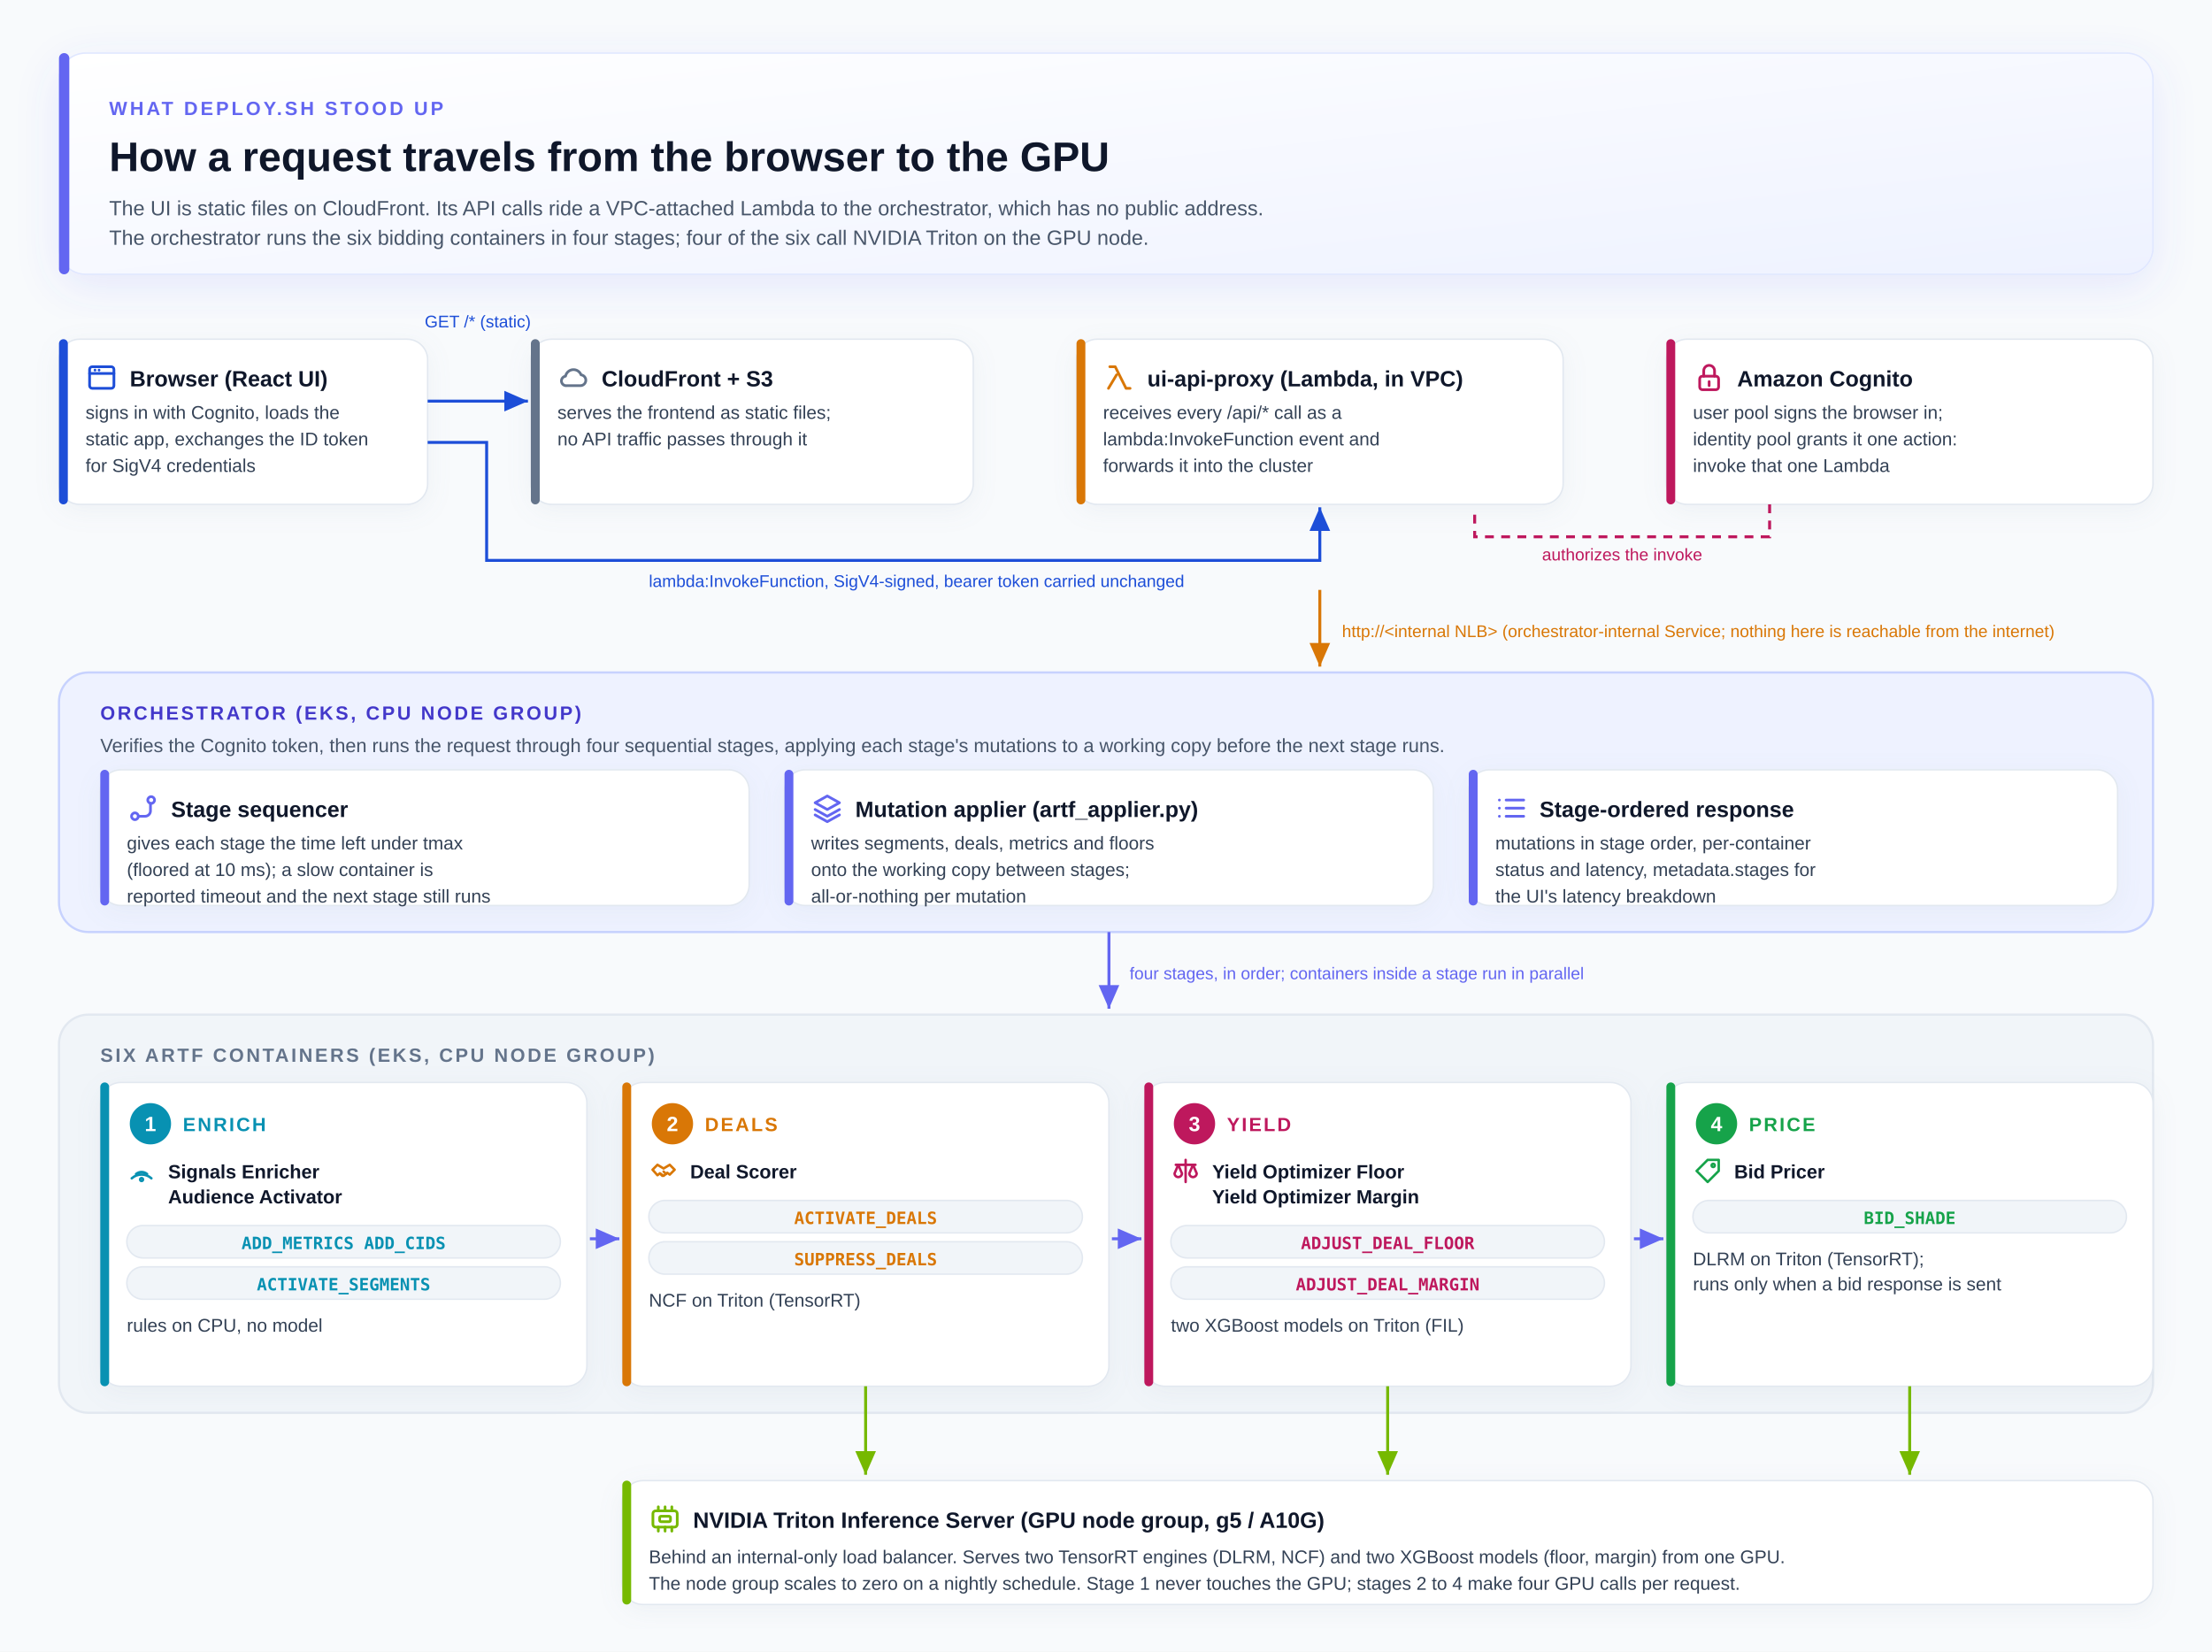
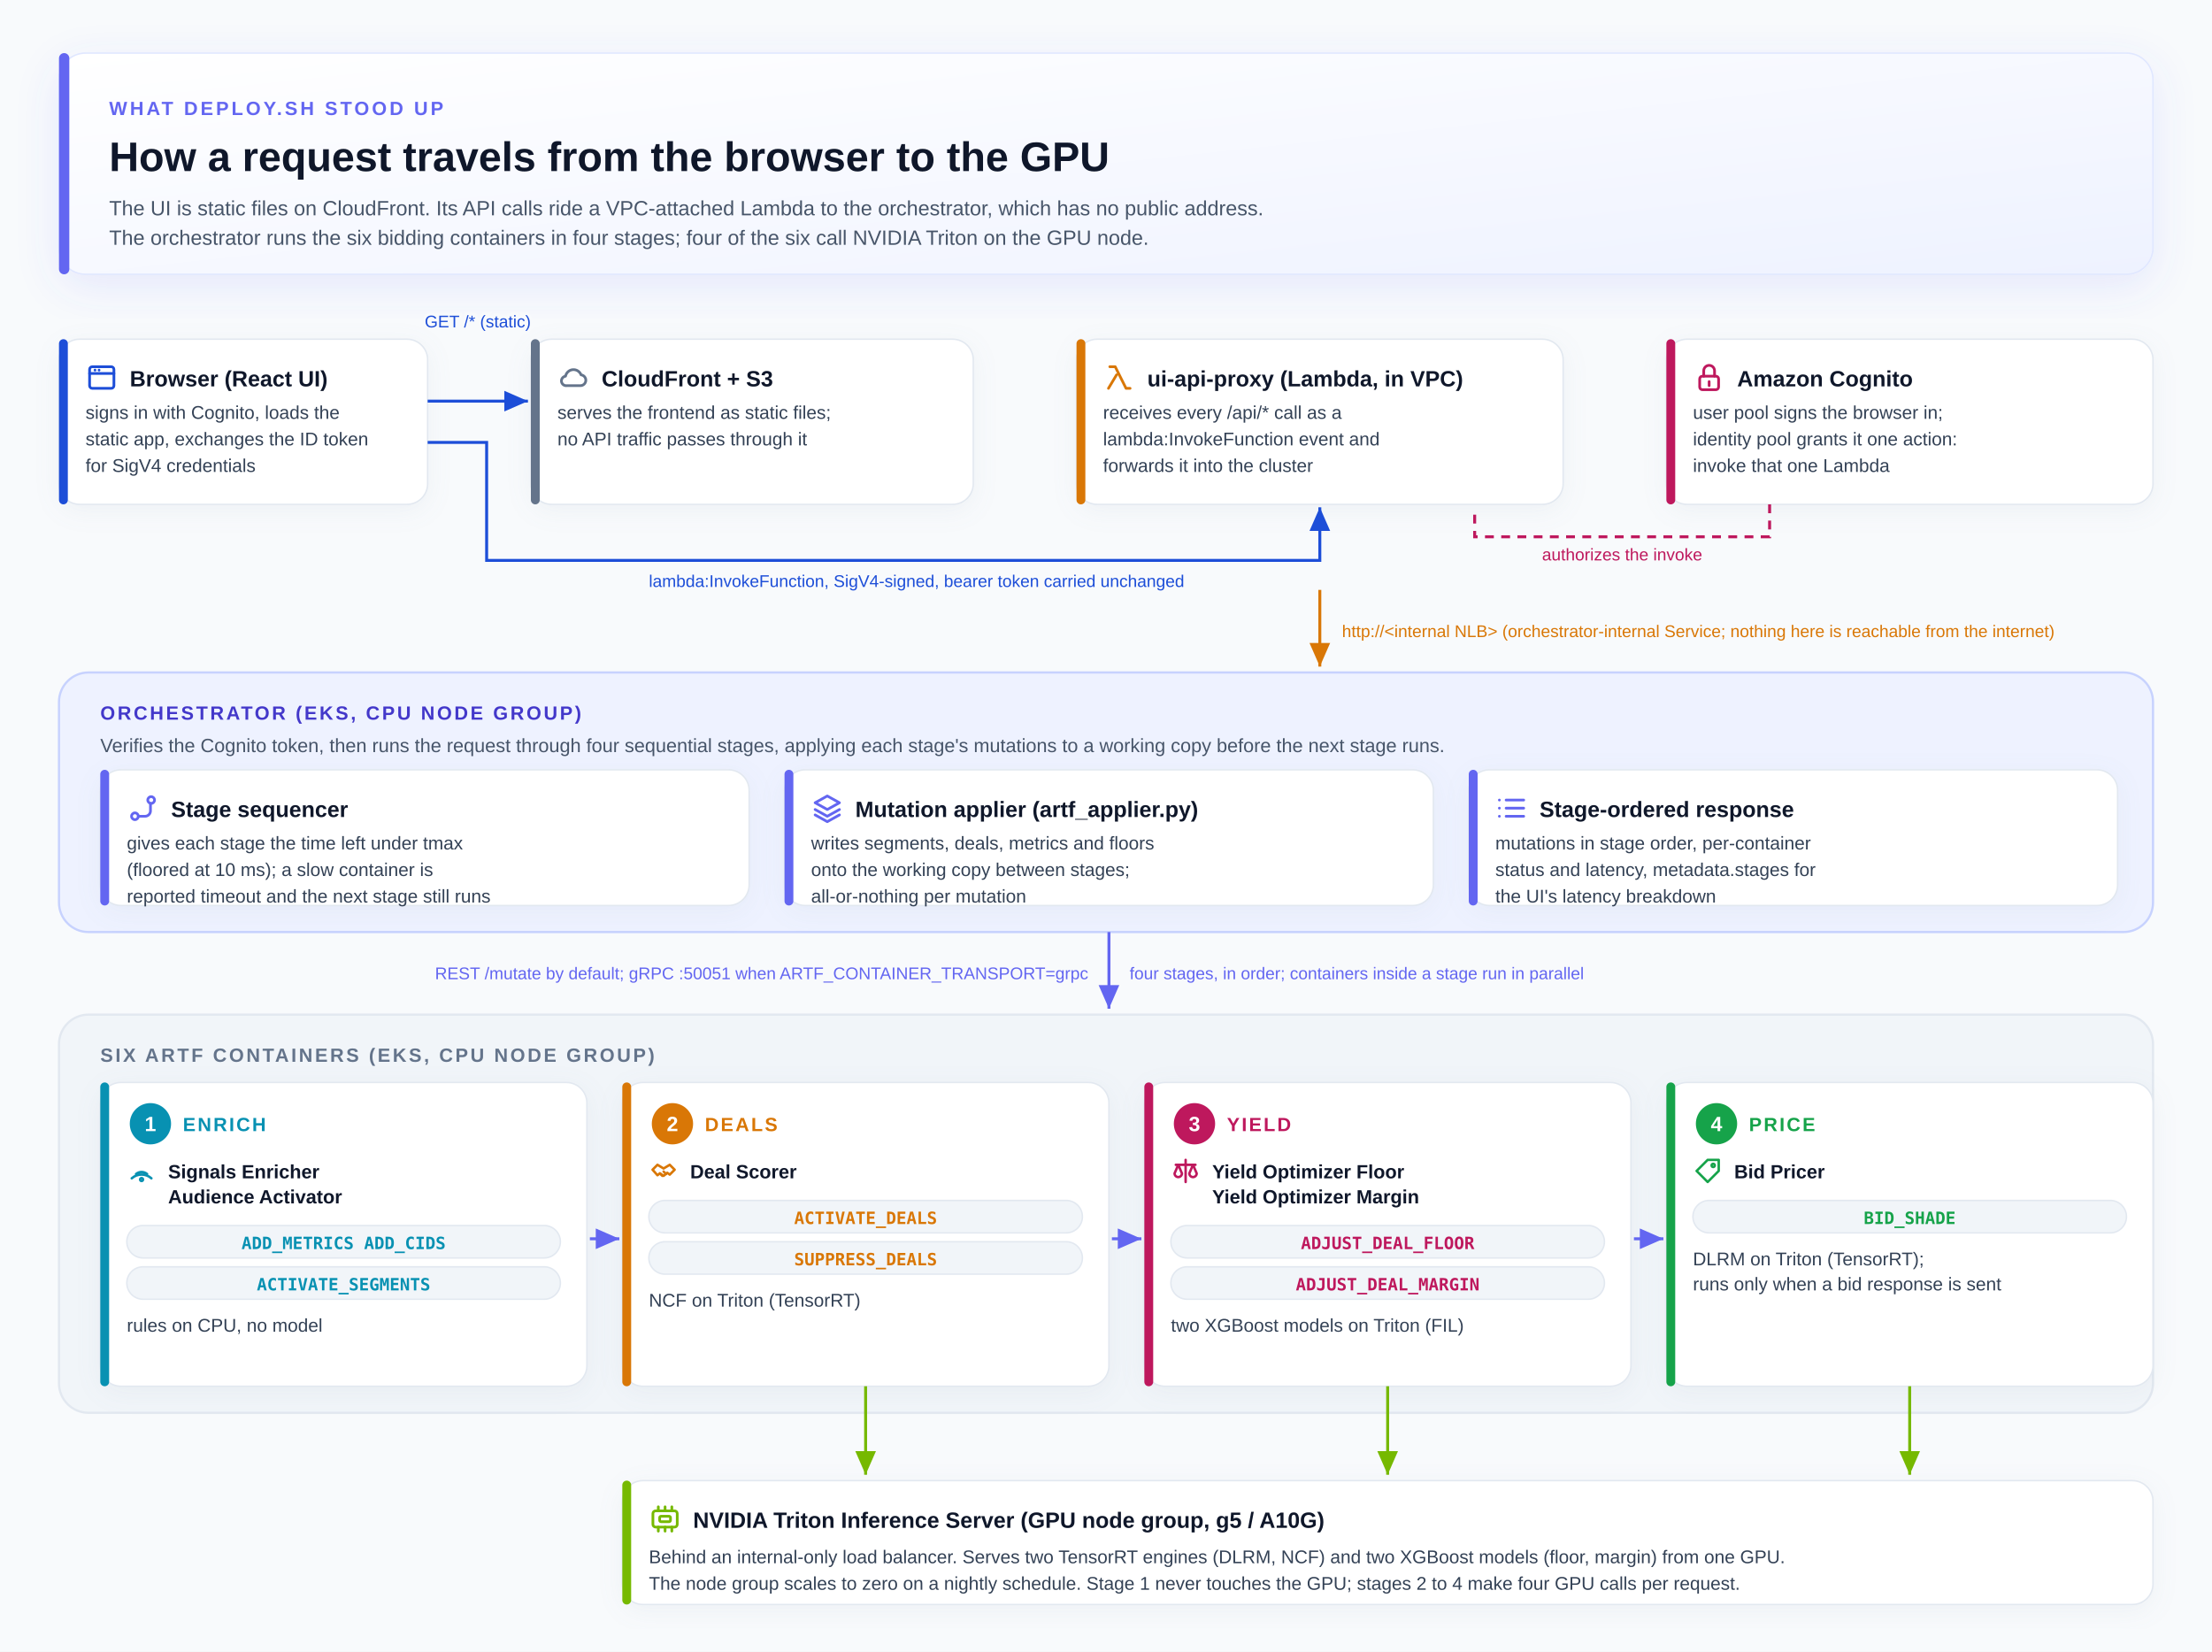
<svg xmlns="http://www.w3.org/2000/svg" width="1500" height="1120" viewBox="0 0 1500 1120" font-family="Amazon Ember, Amazon Ember Display, -apple-system, BlinkMacSystemFont, Segoe UI, Helvetica Neue, Arial, sans-serif">
  <defs>
    <filter id="amb" x="-20%" y="-20%" width="140%" height="140%">
      <feDropShadow dx="0" dy="1" stdDeviation="1" flood-color="#000000" flood-opacity="0.02" />
      <feDropShadow dx="0" dy="4" stdDeviation="8" flood-color="#94A3B8" flood-opacity="0.10" />
    </filter>
    <filter id="ambIndigo" x="-20%" y="-20%" width="140%" height="140%">
      <feDropShadow dx="0" dy="2" stdDeviation="3" flood-color="#6366F1" flood-opacity="0.10" />
      <feDropShadow dx="0" dy="8" stdDeviation="14" flood-color="#6366F1" flood-opacity="0.12" />
    </filter>
    <linearGradient id="hdr" x1="0" y1="0" x2="1" y2="1">
      <stop offset="0%" stop-color="#FFFFFF" />
      <stop offset="100%" stop-color="#EEF2FF" />
    </linearGradient>
    <marker id="arw" markerWidth="10" markerHeight="10" refX="8" refY="3.5" orient="auto">
      <path d="M0,0 L8,3.5 L0,7 Z" fill="#6366F1" />
    </marker>
    <marker id="arwBlue" markerWidth="10" markerHeight="10" refX="8" refY="3.5" orient="auto">
      <path d="M0,0 L8,3.5 L0,7 Z" fill="#1D4ED8" />
    </marker>
    <marker id="arwGrey" markerWidth="10" markerHeight="10" refX="8" refY="3.5" orient="auto">
      <path d="M0,0 L8,3.5 L0,7 Z" fill="#64748B" />
    </marker>
    <marker id="arwC" markerWidth="10" markerHeight="10" refX="8" refY="3.5" orient="auto">
      <path d="M0,0 L8,3.5 L0,7 Z" fill="#0891B2" />
    </marker>
    <marker id="arwA" markerWidth="10" markerHeight="10" refX="8" refY="3.5" orient="auto">
      <path d="M0,0 L8,3.5 L0,7 Z" fill="#D97706" />
    </marker>
    <marker id="arwG" markerWidth="10" markerHeight="10" refX="8" refY="3.5" orient="auto">
      <path d="M0,0 L8,3.5 L0,7 Z" fill="#16A34A" />
    </marker>
    <marker id="arwNv" markerWidth="10" markerHeight="10" refX="8" refY="3.5" orient="auto">
      <path d="M0,0 L8,3.5 L0,7 Z" fill="#76B900" />
    </marker>
    <symbol id="ic-browser" viewBox="0 0 24 24">
      <g fill="none" stroke="currentColor" stroke-width="2" stroke-linecap="round" stroke-linejoin="round">
        <rect x="3" y="4" width="18" height="16" rx="2" />
        <path d="M3 9h18M7 6.5h.01M10 6.5h.01" />
      </g>
    </symbol>
    <symbol id="ic-server" viewBox="0 0 24 24">
      <g fill="none" stroke="currentColor" stroke-width="2" stroke-linecap="round" stroke-linejoin="round">
        <rect x="3" y="4" width="18" height="6" rx="1.5" />
        <rect x="3" y="14" width="18" height="6" rx="1.5" />
        <path d="M7 7h.01M7 17h.01" />
      </g>
    </symbol>
    <symbol id="ic-route" viewBox="0 0 24 24">
      <g fill="none" stroke="currentColor" stroke-width="2" stroke-linecap="round" stroke-linejoin="round">
        <circle cx="6" cy="18" r="2.5" />
        <circle cx="18" cy="6" r="2.5" />
        <path d="M8.5 18h5a4 4 0 0 0 4-4v-5.5" />
      </g>
    </symbol>
    <symbol id="ic-signal" viewBox="0 0 24 24">
      <g fill="none" stroke="currentColor" stroke-width="2" stroke-linecap="round" stroke-linejoin="round">
        <path d="M4 18a12 12 0 0 1 16 0M7.5 14.5a7 7 0 0 1 9 0" />
        <circle cx="12" cy="19" r="1.2" />
      </g>
    </symbol>
    <symbol id="ic-users" viewBox="0 0 24 24">
      <g fill="none" stroke="currentColor" stroke-width="2" stroke-linecap="round" stroke-linejoin="round">
        <circle cx="9" cy="8" r="3.5" />
        <path d="M2.5 20a6.5 6.5 0 0 1 13 0" />
        <circle cx="17" cy="9" r="2.5" />
        <path d="M15.5 14a5 5 0 0 1 6 5" />
      </g>
    </symbol>
    <symbol id="ic-handshake" viewBox="0 0 24 24">
      <g fill="none" stroke="currentColor" stroke-width="2" stroke-linecap="round" stroke-linejoin="round">
        <path d="M3 11l4-4 5 3 5-3 4 4-4 4-2-1.5-3 2.5-3-2-2 1.5z" />
        <path d="M9 14l2 2M12 12.5l2 2" />
      </g>
    </symbol>
    <symbol id="ic-scale" viewBox="0 0 24 24">
      <g fill="none" stroke="currentColor" stroke-width="2" stroke-linecap="round" stroke-linejoin="round">
        <path d="M12 3v18M4 7h16M6 7l-3 7a3 3 0 0 0 6 0zM18 7l-3 7a3 3 0 0 0 6 0z" />
      </g>
    </symbol>
    <symbol id="ic-tag" viewBox="0 0 24 24">
      <g fill="none" stroke="currentColor" stroke-width="2" stroke-linecap="round" stroke-linejoin="round">
        <path d="M3 12l9-9h9v9l-9 9z" />
        <circle cx="16.5" cy="7.5" r="1.3" />
      </g>
    </symbol>
    <symbol id="ic-gpu" viewBox="0 0 24 24">
      <g fill="none" stroke="currentColor" stroke-width="2" stroke-linecap="round" stroke-linejoin="round">
        <rect x="3" y="6" width="18" height="12" rx="2" />
        <rect x="8" y="10" width="8" height="4" rx="1" />
        <path d="M7 3v3M12 3v3M17 3v3M7 18v3M12 18v3M17 18v3" />
      </g>
    </symbol>
    <symbol id="ic-gavel" viewBox="0 0 24 24">
      <g fill="none" stroke="currentColor" stroke-width="2" stroke-linecap="round" stroke-linejoin="round">
        <path d="M4 20l7-7M9 8l7 7M12 5l7 7M7 10l5-5 7 7-5 5z" />
      </g>
    </symbol>
    <symbol id="ic-doc" viewBox="0 0 24 24">
      <g fill="none" stroke="currentColor" stroke-width="2" stroke-linecap="round" stroke-linejoin="round">
        <path d="M7 3h7l5 5v13H7z" />
        <path d="M14 3v5h5M10 13h6M10 17h6" />
      </g>
    </symbol>
    <symbol id="ic-hook" viewBox="0 0 24 24">
      <g fill="none" stroke="currentColor" stroke-width="2" stroke-linecap="round" stroke-linejoin="round">
        <path d="M12 3v9a4 4 0 0 0 8 0" />
        <circle cx="12" cy="3" r="1" />
        <path d="M6 10l3 3-3 3" />
      </g>
    </symbol>
    <symbol id="ic-cloud" viewBox="0 0 24 24">
      <g fill="none" stroke="currentColor" stroke-width="2" stroke-linecap="round" stroke-linejoin="round">
        <path d="M7 18h10a4 4 0 0 0 .5-7.97A6 6 0 0 0 6 11a3.5 3.5 0 0 0 1 7z" />
      </g>
    </symbol>
    <symbol id="ic-lock" viewBox="0 0 24 24">
      <g fill="none" stroke="currentColor" stroke-width="2" stroke-linecap="round" stroke-linejoin="round">
        <rect x="5" y="11" width="14" height="10" rx="2" />
        <path d="M8 11V7a4 4 0 0 1 8 0v4" />
        <path d="M12 15v3" />
      </g>
    </symbol>
    <symbol id="ic-lambda" viewBox="0 0 24 24">
      <g fill="none" stroke="currentColor" stroke-width="2" stroke-linecap="round" stroke-linejoin="round">
        <path d="M5 4h4l8 16h3M4 20l6-10" />
      </g>
    </symbol>
    <symbol id="ic-layers" viewBox="0 0 24 24">
      <g fill="none" stroke="currentColor" stroke-width="2" stroke-linecap="round" stroke-linejoin="round">
        <path d="M12 3l9 5-9 5-9-5z" />
        <path d="M3 13l9 5 9-5M3 17l9 5 9-5" />
      </g>
    </symbol>
    <symbol id="ic-list" viewBox="0 0 24 24">
      <g fill="none" stroke="currentColor" stroke-width="2" stroke-linecap="round" stroke-linejoin="round">
        <path d="M8 6h13M8 12h13M8 18h13M3 6h.01M3 12h.01M3 18h.01" />
      </g>
    </symbol>
    <symbol id="ic-catalog" viewBox="0 0 24 24">
      <g fill="none" stroke="currentColor" stroke-width="2" stroke-linecap="round" stroke-linejoin="round">
        <path d="M4 4h6v16H4zM14 4h6v16h-6z" />
        <path d="M7 8h.01M17 8h.01" />
      </g>
    </symbol>
  </defs>
  <rect width="1500" height="1120" fill="#F8FAFC" />
  <g filter="url(#ambIndigo)">
    <rect x="40" y="36" width="1420" height="150" rx="18" fill="url(#hdr)" stroke="#E0E7FF" />
  </g>
  <rect x="40" y="36" width="7" height="150" rx="3.5" fill="#6366F1" />
  <text x="74" y="78" font-size="13" font-weight="700" fill="#6366F1" letter-spacing="0.14em">WHAT DEPLOY.SH STOOD UP</text>
  <text x="74" y="116" font-size="28" font-weight="700" fill="#0F172A">How a request travels from the browser to the GPU</text>
  <text x="74" y="146" font-size="14" fill="#475569">The UI is static files on CloudFront. Its API calls ride a VPC-attached Lambda to the orchestrator, which has no public address.</text>
  <text x="74" y="166" font-size="14" fill="#475569">The orchestrator runs the six bidding containers in four stages; four of the six call NVIDIA Triton on the GPU node.</text>
  <g filter="url(#amb)">
    <rect x="40" y="230" width="250" height="112" rx="14" fill="#FFFFFF" stroke="#E2E8F0" />
  </g>
  <rect x="40" y="230" width="6" height="112" rx="3" fill="#1D4ED8" />
  <use href="#ic-browser" x="58" y="245" width="22" height="22" color="#1D4ED8" />
  <text x="88" y="262" font-size="15" font-weight="700" fill="#0F172A">Browser (React UI)</text>
  <text x="58" y="284" font-size="12.5" fill="#334155">signs in with Cognito, loads the</text>
  <text x="58" y="302" font-size="12.5" fill="#334155">static app, exchanges the ID token</text>
  <text x="58" y="320" font-size="12.5" fill="#334155">for SigV4 credentials</text>
  <g filter="url(#amb)">
    <rect x="360" y="230" width="300" height="112" rx="14" fill="#FFFFFF" stroke="#E2E8F0" />
  </g>
  <rect x="360" y="230" width="6" height="112" rx="3" fill="#64748B" />
  <use href="#ic-cloud" x="378" y="245" width="22" height="22" color="#64748B" />
  <text x="408" y="262" font-size="15" font-weight="700" fill="#0F172A">CloudFront + S3</text>
  <text x="378" y="284" font-size="12.5" fill="#334155">serves the frontend as static files;</text>
  <text x="378" y="302" font-size="12.5" fill="#334155">no API traffic passes through it</text>
  <g filter="url(#amb)">
    <rect x="730" y="230" width="330" height="112" rx="14" fill="#FFFFFF" stroke="#E2E8F0" />
  </g>
  <rect x="730" y="230" width="6" height="112" rx="3" fill="#D97706" />
  <use href="#ic-lambda" x="748" y="245" width="22" height="22" color="#D97706" />
  <text x="778" y="262" font-size="15" font-weight="700" fill="#0F172A">ui-api-proxy (Lambda, in VPC)</text>
  <text x="748" y="284" font-size="12.5" fill="#334155">receives every /api/* call as a</text>
  <text x="748" y="302" font-size="12.5" fill="#334155">lambda:InvokeFunction event and</text>
  <text x="748" y="320" font-size="12.5" fill="#334155">forwards it into the cluster</text>
  <g filter="url(#amb)">
    <rect x="1130" y="230" width="330" height="112" rx="14" fill="#FFFFFF" stroke="#E2E8F0" />
  </g>
  <rect x="1130" y="230" width="6" height="112" rx="3" fill="#BE185D" />
  <use href="#ic-lock" x="1148" y="245" width="22" height="22" color="#BE185D" />
  <text x="1178" y="262" font-size="15" font-weight="700" fill="#0F172A">Amazon Cognito</text>
  <text x="1148" y="284" font-size="12.5" fill="#334155">user pool signs the browser in;</text>
  <text x="1148" y="302" font-size="12.5" fill="#334155">identity pool grants it one action:</text>
  <text x="1148" y="320" font-size="12.5" fill="#334155">invoke that one Lambda</text>
  <path d="M290 272 L358 272" stroke="#1D4ED8" stroke-width="2" fill="none" marker-end="url(#arwBlue)" />
  <text x="324" y="222" font-size="11.5" font-weight="500" fill="#1D4ED8" text-anchor="middle" stroke="#F8FAFC" stroke-width="4" paint-order="stroke">GET /* (static)</text>
  <path d="M290 300 L330 300 L330 380 L895 380 L895 344" stroke="#1D4ED8" stroke-width="2" fill="none" marker-end="url(#arwBlue)" />
  <text x="440" y="398" font-size="11.5" font-weight="500" fill="#1D4ED8" text-anchor="start" stroke="#F8FAFC" stroke-width="4" paint-order="stroke">lambda:InvokeFunction, SigV4-signed, bearer token carried unchanged</text>
  <path d="M1200 342 L1200 364 L1000 364 L1000 346" stroke="#BE185D" stroke-width="2" fill="none" marker-end="url(#arwR)" stroke-dasharray="6 5" />
  <text x="1100" y="380" font-size="11.5" font-weight="500" fill="#BE185D" text-anchor="middle" stroke="#F8FAFC" stroke-width="4" paint-order="stroke">authorizes the invoke</text>
  <path d="M895 400 L895 452" stroke="#D97706" stroke-width="2" fill="none" marker-end="url(#arwA)" />
  <text x="910" y="432" font-size="11.5" font-weight="500" fill="#D97706" text-anchor="start" stroke="#F8FAFC" stroke-width="4" paint-order="stroke">http://&lt;internal NLB&gt;  (orchestrator-internal Service; nothing here is reachable from the internet)</text>
  <rect x="40" y="456" width="1420" height="176" rx="20" fill="#EEF2FF" stroke="#C7D2FE" stroke-width="1.5" />
  <text x="68" y="488" font-size="13" font-weight="700" fill="#4338CA" letter-spacing="0.12em">ORCHESTRATOR (EKS, CPU NODE GROUP)</text>
  <text x="68" y="510" font-size="13" fill="#475569">Verifies the Cognito token, then runs the request through four sequential stages, applying each stage's mutations to a working copy before the next stage runs.</text>
  <g filter="url(#amb)">
    <rect x="68" y="522" width="440" height="92" rx="14" fill="#FFFFFF" stroke="#E2E8F0" />
  </g>
  <rect x="68" y="522" width="6" height="92" rx="3" fill="#6366F1" />
  <use href="#ic-route" x="86" y="537" width="22" height="22" color="#6366F1" />
  <text x="116" y="554" font-size="15" font-weight="700" fill="#0F172A">Stage sequencer</text>
  <text x="86" y="576" font-size="12.5" fill="#334155">gives each stage the time left under tmax</text>
  <text x="86" y="594" font-size="12.5" fill="#334155">(floored at 10 ms); a slow container is</text>
  <text x="86" y="612" font-size="12.5" fill="#334155">reported timeout and the next stage still runs</text>
  <g filter="url(#amb)">
    <rect x="532" y="522" width="440" height="92" rx="14" fill="#FFFFFF" stroke="#E2E8F0" />
  </g>
  <rect x="532" y="522" width="6" height="92" rx="3" fill="#6366F1" />
  <use href="#ic-layers" x="550" y="537" width="22" height="22" color="#6366F1" />
  <text x="580" y="554" font-size="15" font-weight="700" fill="#0F172A">Mutation applier (artf_applier.py)</text>
  <text x="550" y="576" font-size="12.5" fill="#334155">writes segments, deals, metrics and floors</text>
  <text x="550" y="594" font-size="12.5" fill="#334155">onto the working copy between stages;</text>
  <text x="550" y="612" font-size="12.5" fill="#334155">all-or-nothing per mutation</text>
  <g filter="url(#amb)">
    <rect x="996" y="522" width="440" height="92" rx="14" fill="#FFFFFF" stroke="#E2E8F0" />
  </g>
  <rect x="996" y="522" width="6" height="92" rx="3" fill="#6366F1" />
  <use href="#ic-list" x="1014" y="537" width="22" height="22" color="#6366F1" />
  <text x="1044" y="554" font-size="15" font-weight="700" fill="#0F172A">Stage-ordered response</text>
  <text x="1014" y="576" font-size="12.5" fill="#334155">mutations in stage order, per-container</text>
  <text x="1014" y="594" font-size="12.5" fill="#334155">status and latency, metadata.stages for</text>
  <text x="1014" y="612" font-size="12.5" fill="#334155">the UI's latency breakdown</text>
  <path d="M752 632 L752 684" stroke="#6366F1" stroke-width="2" fill="none" marker-end="url(#arw)" />
  <text x="766" y="664" font-size="11.5" font-weight="500" fill="#6366F1" text-anchor="start" stroke="#F8FAFC" stroke-width="4" paint-order="stroke">four stages, in order; containers inside a stage run in parallel</text>
+   <text x="738" y="664" font-size="11.5" font-weight="500" fill="#6366F1" text-anchor="end" stroke="#F8FAFC" stroke-width="4" paint-order="stroke">REST /mutate by default; gRPC :50051 when ARTF_CONTAINER_TRANSPORT=grpc</text>
  <rect x="40" y="688" width="1420" height="270" rx="20" fill="#F1F5F9" stroke="#E2E8F0" stroke-width="1.5" />
  <text x="68" y="720" font-size="13" font-weight="700" fill="#64748B" letter-spacing="0.12em">SIX ARTF CONTAINERS (EKS, CPU NODE GROUP)</text>
  <g filter="url(#amb)">
    <rect x="68" y="734" width="330" height="206" rx="14" fill="#FFFFFF" stroke="#E2E8F0" />
  </g>
  <rect x="68" y="734" width="6" height="206" rx="3" fill="#0891B2" />
  <circle cx="102" cy="762" r="14" fill="#0891B2" />
  <text x="102" y="767" font-size="14" font-weight="700" fill="#FFFFFF" text-anchor="middle">1</text>
  <text x="124" y="767" font-size="13" font-weight="700" fill="#0891B2" letter-spacing="0.10em">ENRICH</text>
  <use href="#ic-signal" x="86" y="784" width="20" height="20" color="#0891B2" />
  <text x="114" y="799" font-size="13" font-weight="700" fill="#0F172A">Signals Enricher</text>
  <text x="114" y="816" font-size="13" font-weight="700" fill="#0F172A">Audience Activator</text>
  <rect x="86" y="831" width="294" height="22" rx="11" fill="#F1F5F9" stroke="#E2E8F0" />
  <text x="233.0" y="847" font-size="11.5" font-weight="600" fill="#0891B2" text-anchor="middle" font-family="ui-monospace, SFMono-Regular, Menlo, monospace">ADD_METRICS  ADD_CIDS</text>
  <rect x="86" y="859" width="294" height="22" rx="11" fill="#F1F5F9" stroke="#E2E8F0" />
  <text x="233.0" y="875" font-size="11.5" font-weight="600" fill="#0891B2" text-anchor="middle" font-family="ui-monospace, SFMono-Regular, Menlo, monospace">ACTIVATE_SEGMENTS</text>
  <text x="86" y="903" font-size="12.5" fill="#334155">rules on CPU, no model</text>
  <g filter="url(#amb)">
    <rect x="422" y="734" width="330" height="206" rx="14" fill="#FFFFFF" stroke="#E2E8F0" />
  </g>
  <rect x="422" y="734" width="6" height="206" rx="3" fill="#D97706" />
  <circle cx="456" cy="762" r="14" fill="#D97706" />
  <text x="456" y="767" font-size="14" font-weight="700" fill="#FFFFFF" text-anchor="middle">2</text>
  <text x="478" y="767" font-size="13" font-weight="700" fill="#D97706" letter-spacing="0.10em">DEALS</text>
  <use href="#ic-handshake" x="440" y="784" width="20" height="20" color="#D97706" />
  <text x="468" y="799" font-size="13" font-weight="700" fill="#0F172A">Deal Scorer</text>
  <rect x="440" y="814" width="294" height="22" rx="11" fill="#F1F5F9" stroke="#E2E8F0" />
  <text x="587.0" y="830" font-size="11.5" font-weight="600" fill="#D97706" text-anchor="middle" font-family="ui-monospace, SFMono-Regular, Menlo, monospace">ACTIVATE_DEALS</text>
  <rect x="440" y="842" width="294" height="22" rx="11" fill="#F1F5F9" stroke="#E2E8F0" />
  <text x="587.0" y="858" font-size="11.5" font-weight="600" fill="#D97706" text-anchor="middle" font-family="ui-monospace, SFMono-Regular, Menlo, monospace">SUPPRESS_DEALS</text>
  <text x="440" y="886" font-size="12.5" fill="#334155">NCF on Triton (TensorRT)</text>
  <g filter="url(#amb)">
    <rect x="776" y="734" width="330" height="206" rx="14" fill="#FFFFFF" stroke="#E2E8F0" />
  </g>
  <rect x="776" y="734" width="6" height="206" rx="3" fill="#BE185D" />
  <circle cx="810" cy="762" r="14" fill="#BE185D" />
  <text x="810" y="767" font-size="14" font-weight="700" fill="#FFFFFF" text-anchor="middle">3</text>
  <text x="832" y="767" font-size="13" font-weight="700" fill="#BE185D" letter-spacing="0.10em">YIELD</text>
  <use href="#ic-scale" x="794" y="784" width="20" height="20" color="#BE185D" />
  <text x="822" y="799" font-size="13" font-weight="700" fill="#0F172A">Yield Optimizer Floor</text>
  <text x="822" y="816" font-size="13" font-weight="700" fill="#0F172A">Yield Optimizer Margin</text>
  <rect x="794" y="831" width="294" height="22" rx="11" fill="#F1F5F9" stroke="#E2E8F0" />
  <text x="941.0" y="847" font-size="11.5" font-weight="600" fill="#BE185D" text-anchor="middle" font-family="ui-monospace, SFMono-Regular, Menlo, monospace">ADJUST_DEAL_FLOOR</text>
  <rect x="794" y="859" width="294" height="22" rx="11" fill="#F1F5F9" stroke="#E2E8F0" />
  <text x="941.0" y="875" font-size="11.5" font-weight="600" fill="#BE185D" text-anchor="middle" font-family="ui-monospace, SFMono-Regular, Menlo, monospace">ADJUST_DEAL_MARGIN</text>
  <text x="794" y="903" font-size="12.5" fill="#334155">two XGBoost models on Triton (FIL)</text>
  <g filter="url(#amb)">
    <rect x="1130" y="734" width="330" height="206" rx="14" fill="#FFFFFF" stroke="#E2E8F0" />
  </g>
  <rect x="1130" y="734" width="6" height="206" rx="3" fill="#16A34A" />
  <circle cx="1164" cy="762" r="14" fill="#16A34A" />
  <text x="1164" y="767" font-size="14" font-weight="700" fill="#FFFFFF" text-anchor="middle">4</text>
  <text x="1186" y="767" font-size="13" font-weight="700" fill="#16A34A" letter-spacing="0.10em">PRICE</text>
  <use href="#ic-tag" x="1148" y="784" width="20" height="20" color="#16A34A" />
  <text x="1176" y="799" font-size="13" font-weight="700" fill="#0F172A">Bid Pricer</text>
  <rect x="1148" y="814" width="294" height="22" rx="11" fill="#F1F5F9" stroke="#E2E8F0" />
  <text x="1295.0" y="830" font-size="11.5" font-weight="600" fill="#16A34A" text-anchor="middle" font-family="ui-monospace, SFMono-Regular, Menlo, monospace">BID_SHADE</text>
  <text x="1148" y="858" font-size="12.5" fill="#334155">DLRM on Triton (TensorRT);</text>
  <text x="1148" y="875" font-size="12.5" fill="#334155">runs only when a bid response is sent</text>
  <path d="M400 840 L420 840" stroke="#6366F1" stroke-width="2" fill="none" marker-end="url(#arw)" />
  <path d="M754 840 L774 840" stroke="#6366F1" stroke-width="2" fill="none" marker-end="url(#arw)" />
  <path d="M1108 840 L1128 840" stroke="#6366F1" stroke-width="2" fill="none" marker-end="url(#arw)" />
  <path d="M587.0 940 L587.0 1000" stroke="#76B900" stroke-width="2" fill="none" marker-end="url(#arwNv)" />
  <path d="M941.0 940 L941.0 1000" stroke="#76B900" stroke-width="2" fill="none" marker-end="url(#arwNv)" />
  <path d="M1295.0 940 L1295.0 1000" stroke="#76B900" stroke-width="2" fill="none" marker-end="url(#arwNv)" />
  <g filter="url(#amb)">
    <rect x="422" y="1004" width="1038" height="84" rx="14" fill="#FFFFFF" stroke="#E2E8F0" />
  </g>
  <rect x="422" y="1004" width="6" height="84" rx="3" fill="#76B900" />
  <use href="#ic-gpu" x="440" y="1019" width="22" height="22" color="#76B900" />
  <text x="470" y="1036" font-size="15" font-weight="700" fill="#0F172A">NVIDIA Triton Inference Server (GPU node group, g5 / A10G)</text>
  <text x="440" y="1060" font-size="12.5" fill="#334155">Behind an internal-only load balancer. Serves two TensorRT engines (DLRM, NCF) and two XGBoost models (floor, margin) from one GPU.</text>
  <text x="440" y="1078" font-size="12.5" fill="#334155">The node group scales to zero on a nightly schedule. Stage 1 never touches the GPU; stages 2 to 4 make four GPU calls per request.</text>
</svg>
